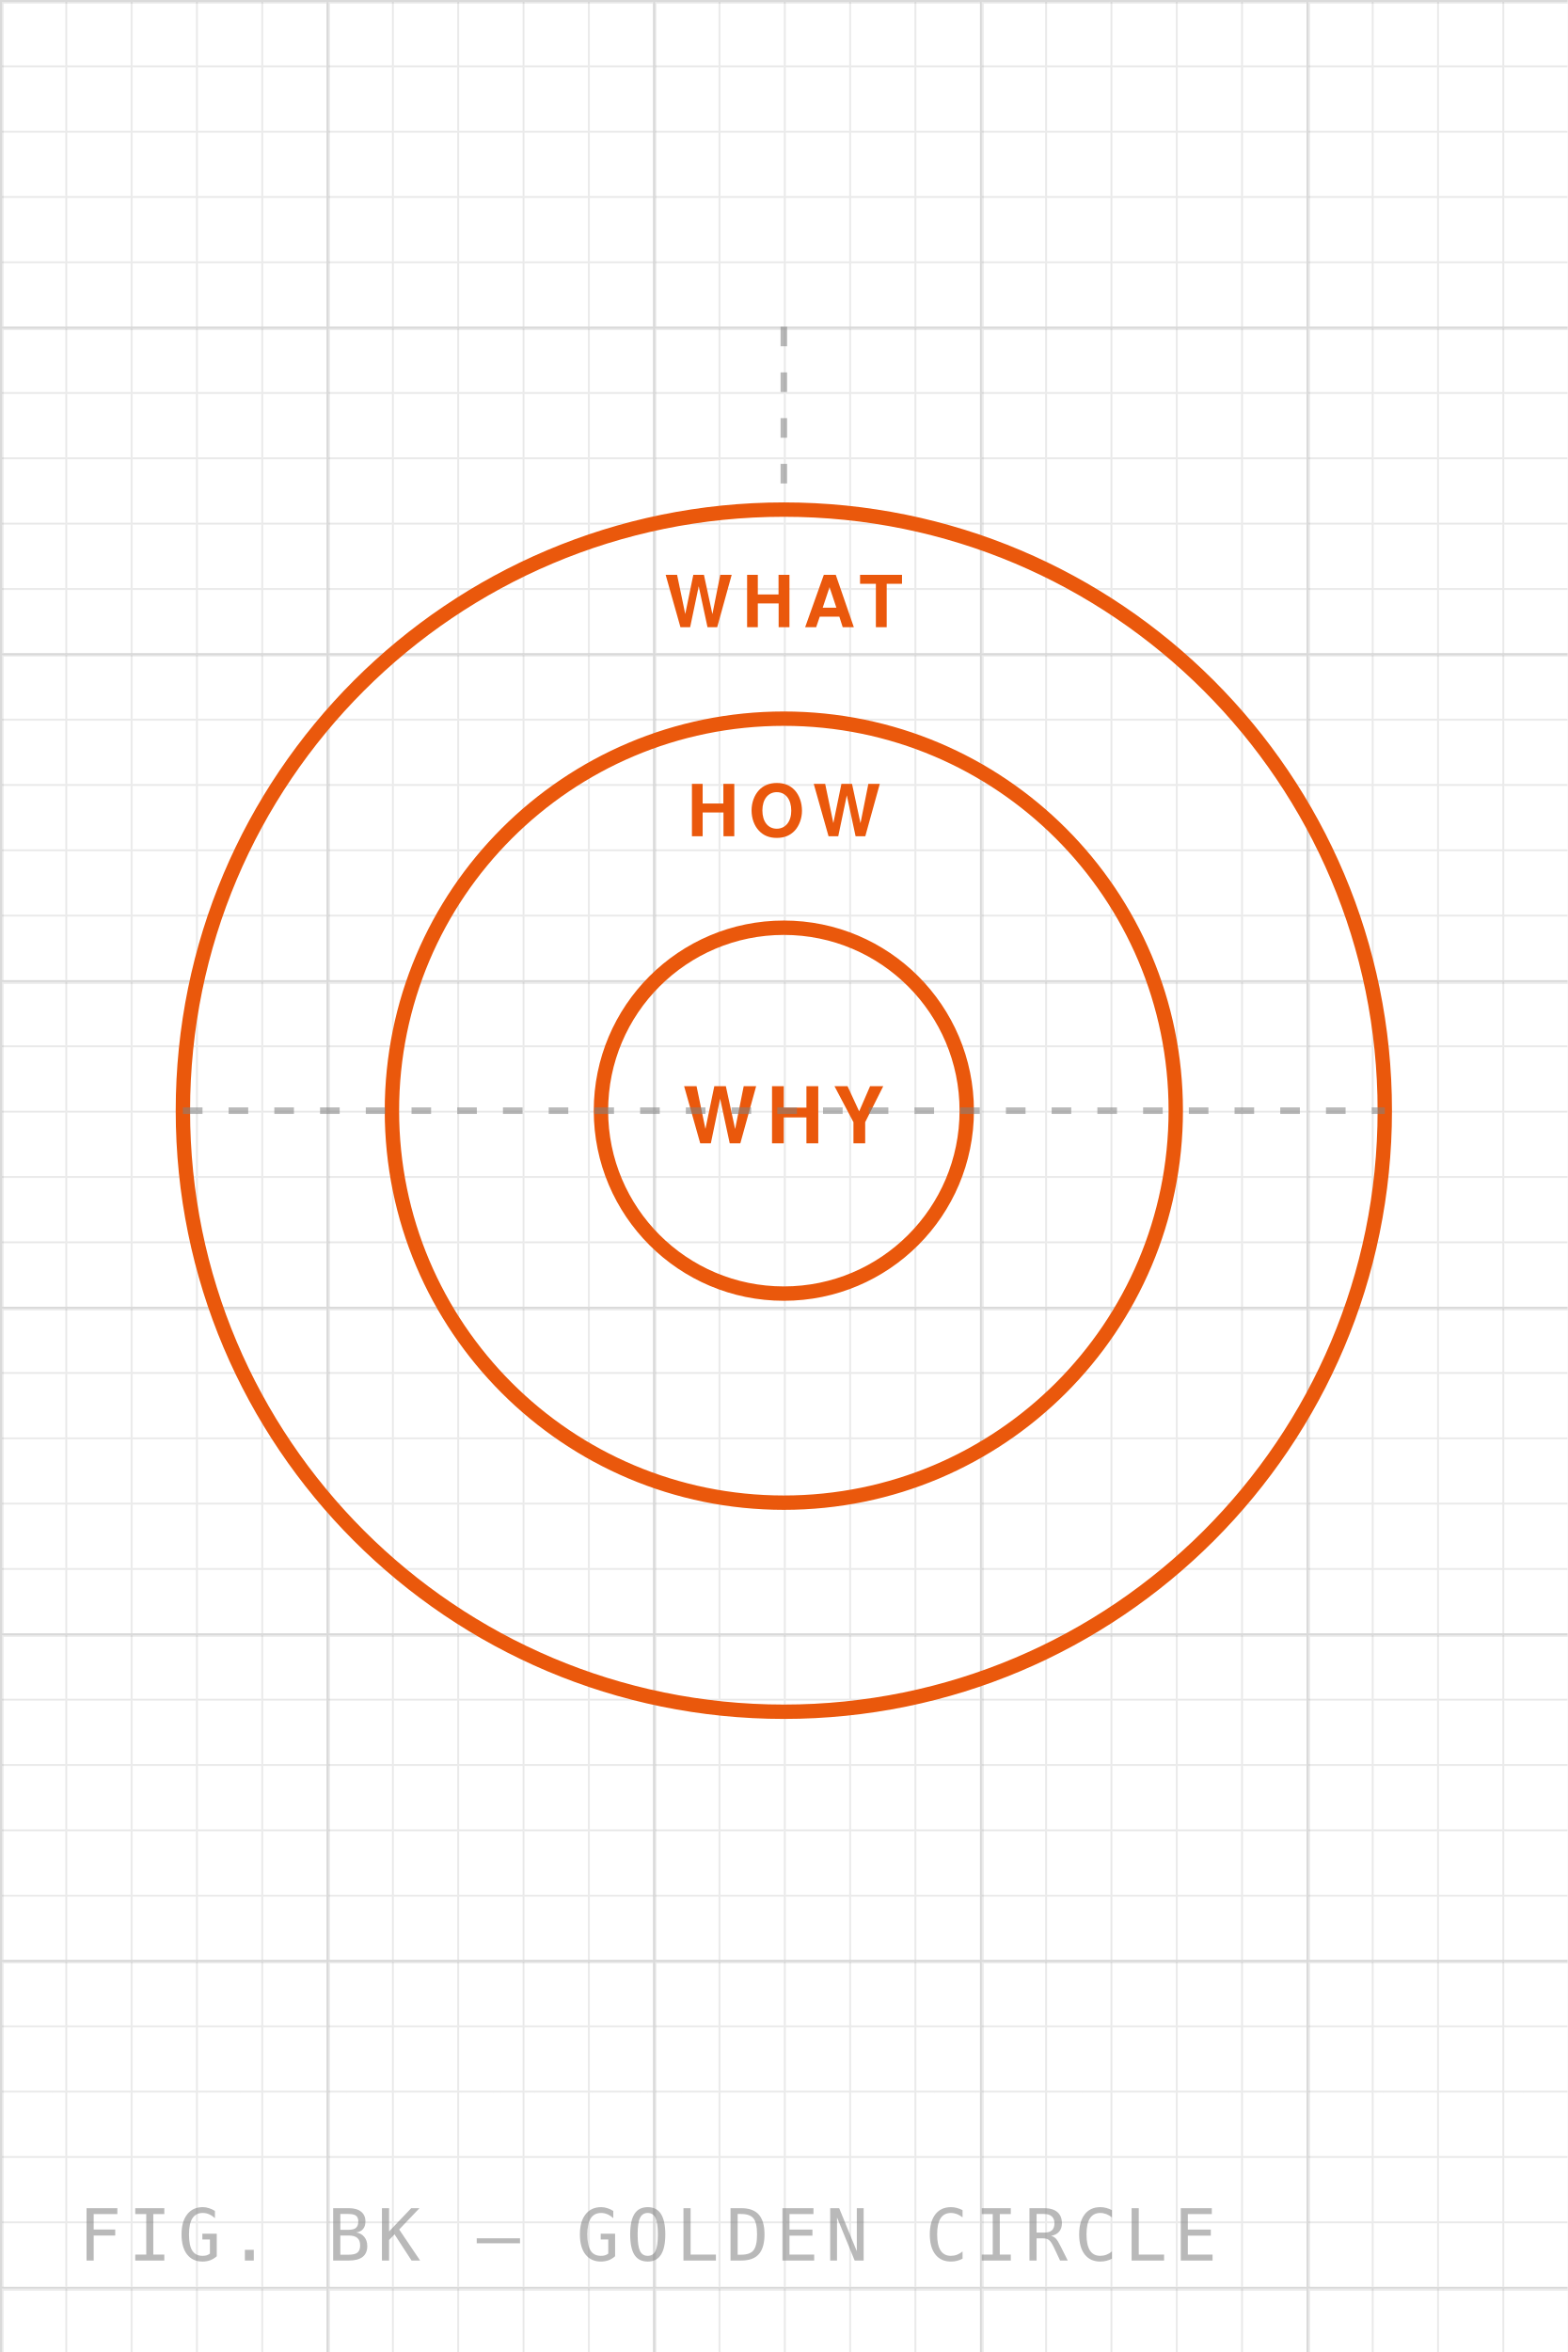
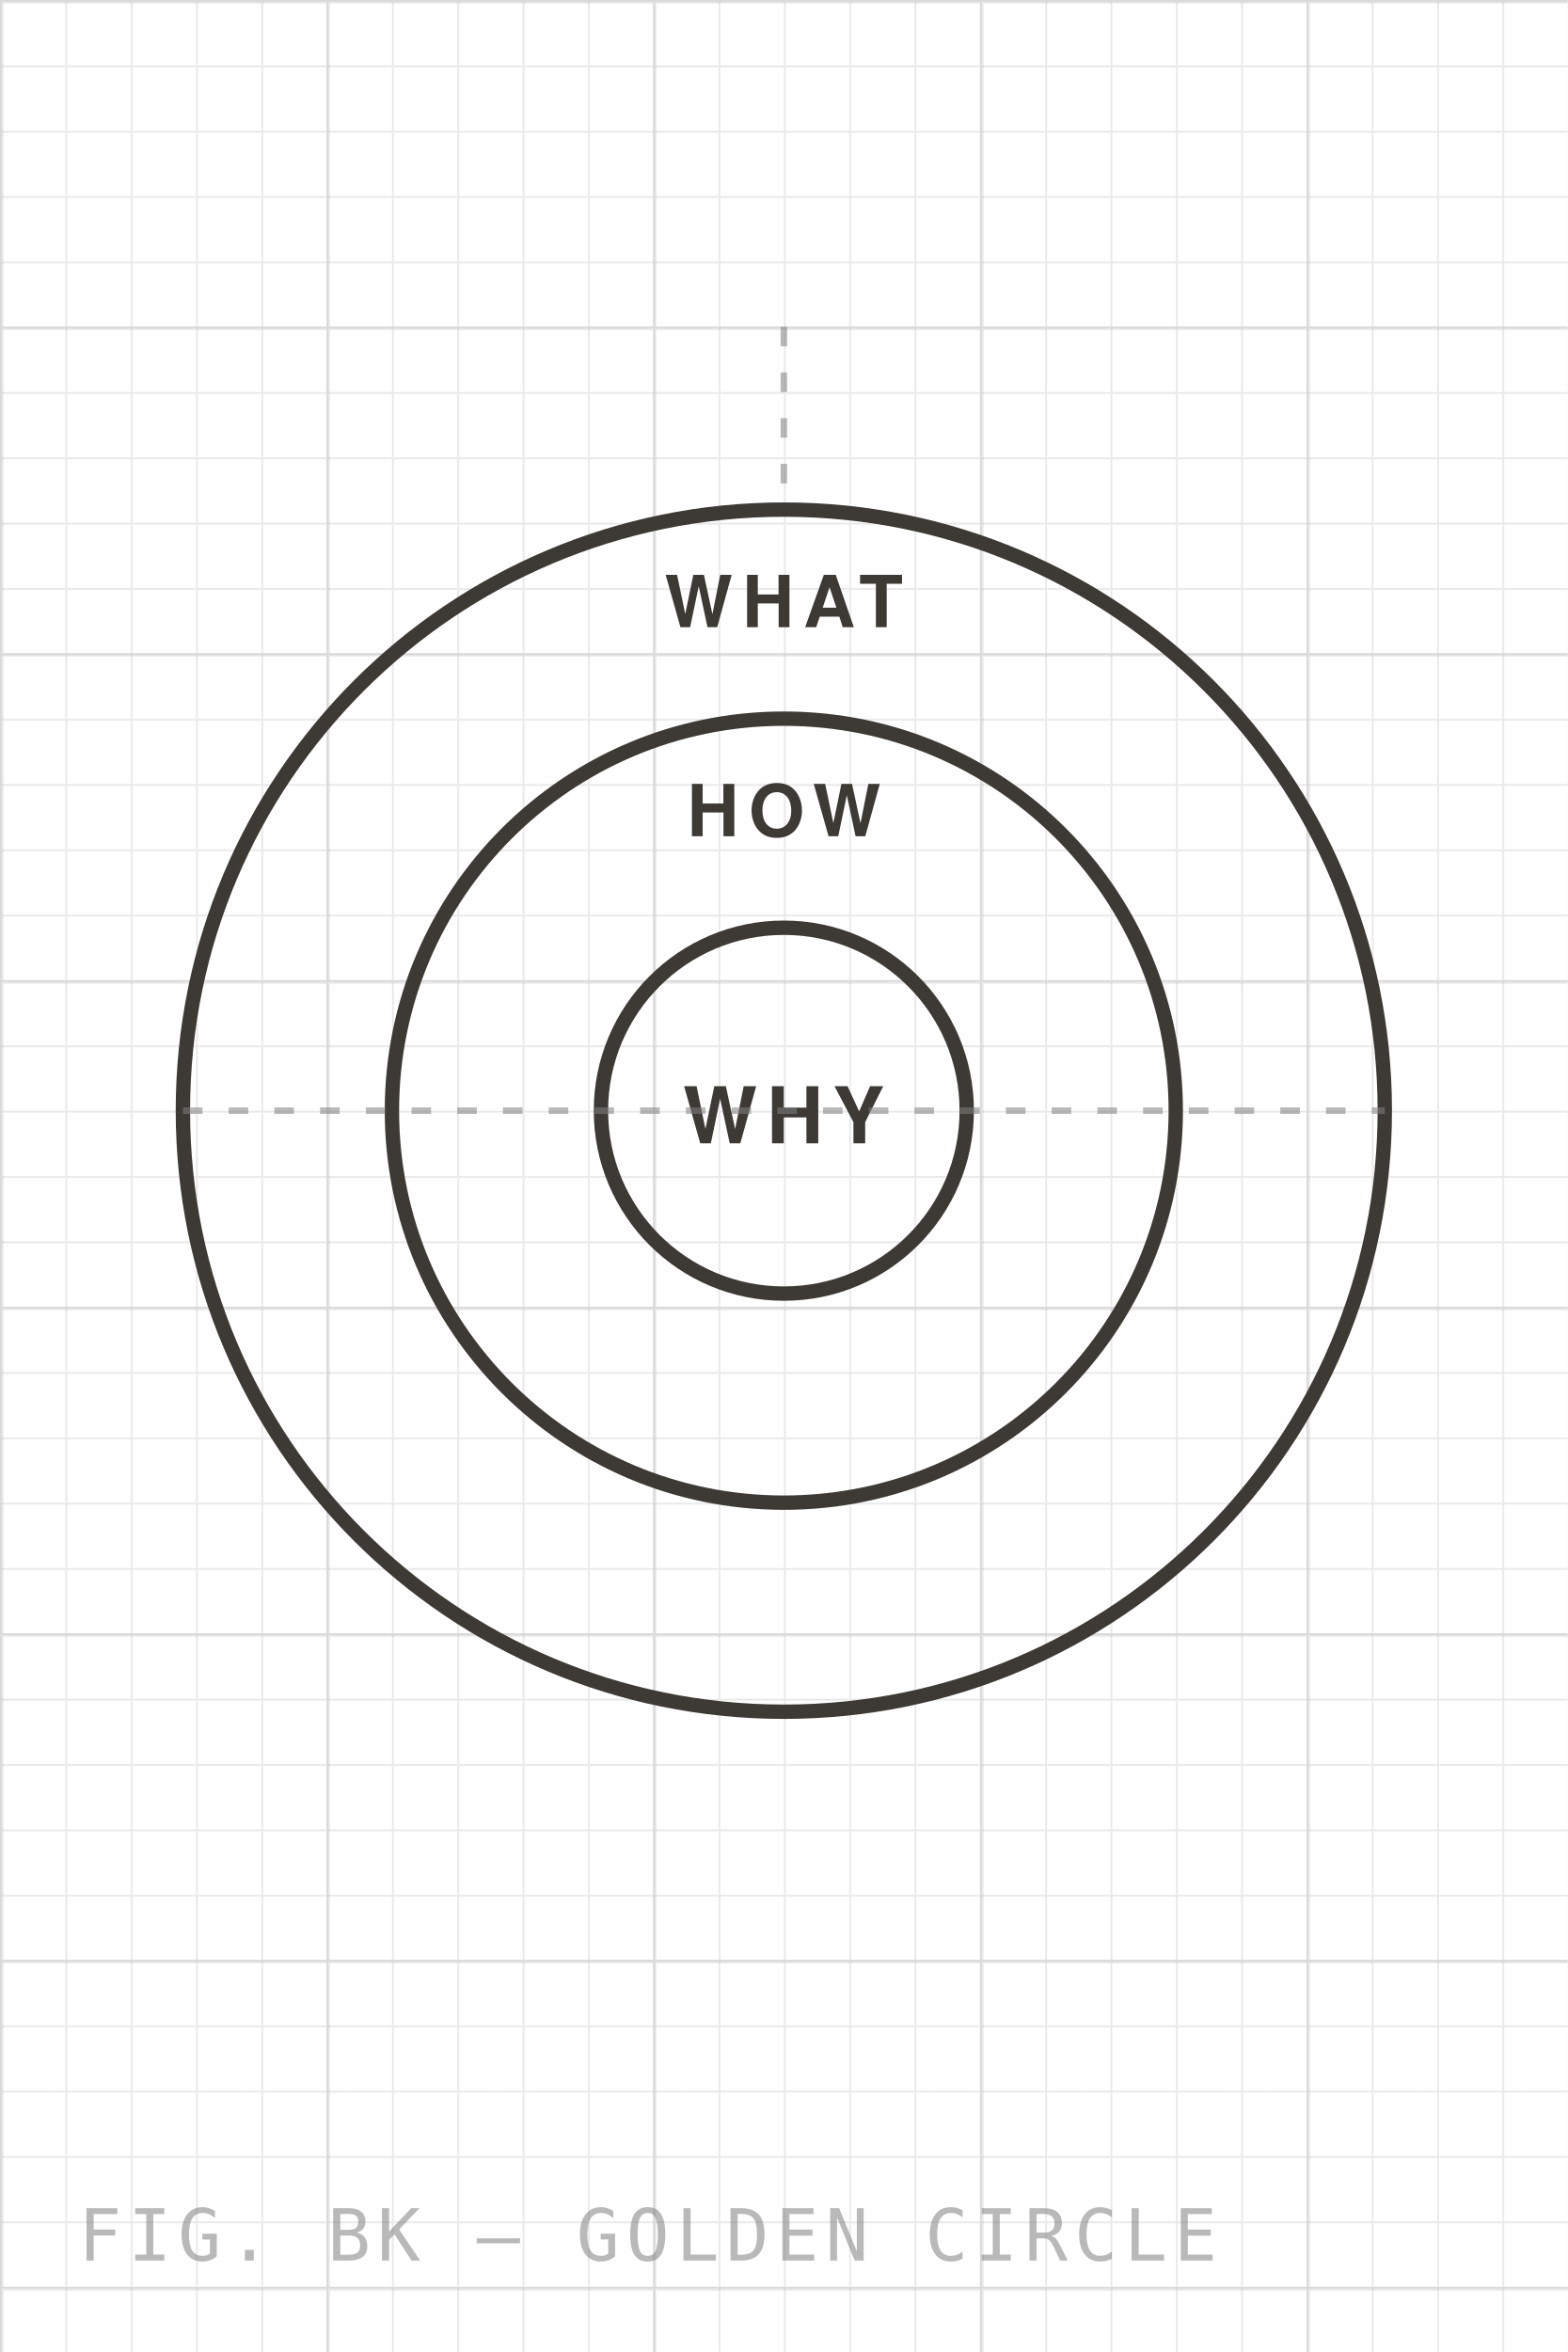
<svg xmlns="http://www.w3.org/2000/svg" viewBox="0 0 240 360" width="480" height="720">
  <defs>
    <pattern id="g" width="10" height="10" patternUnits="userSpaceOnUse">
      <path d="M10 0H0V10" fill="none" stroke="rgba(128,128,128,0.16)" stroke-width="0.6" />
    </pattern>
    <pattern id="G" width="50" height="50" patternUnits="userSpaceOnUse">
      <path d="M50 0H0V50" fill="none" stroke="rgba(128,128,128,0.16)" stroke-width="1.1" />
    </pattern>
  </defs>
  <rect width="240" height="360" fill="url(#g)" />
  <rect width="240" height="360" fill="url(#G)" />
-   <g fill="none" stroke="#ea580c" stroke-width="2.2" stroke-linecap="round" stroke-linejoin="round">
+   <g fill="none" stroke="#3d3a35" stroke-width="2.2" stroke-linecap="round" stroke-linejoin="round">
    <circle cx="120" cy="170" r="92" />
    <circle cx="120" cy="170" r="60" />
    <circle cx="120" cy="170" r="28" />
-     <text x="120" y="175" text-anchor="middle" font-family="ui-sans-serif, -apple-system, Helvetica, Arial, sans-serif" font-size="12" font-weight="700" letter-spacing="1.5" fill="#ea580c" stroke="none">WHY</text>
-     <text x="120" y="128" text-anchor="middle" font-family="ui-sans-serif, -apple-system, Helvetica, Arial, sans-serif" font-size="11" font-weight="600" letter-spacing="1.5" fill="#ea580c" stroke="none">HOW</text>
-     <text x="120" y="96" text-anchor="middle" font-family="ui-sans-serif, -apple-system, Helvetica, Arial, sans-serif" font-size="11" font-weight="600" letter-spacing="1.5" fill="#ea580c" stroke="none">WHAT</text>
+     <text x="120" y="175" text-anchor="middle" font-family="ui-sans-serif, -apple-system, Helvetica, Arial, sans-serif" font-size="12" font-weight="700" letter-spacing="1.5" fill="#3d3a35" stroke="none">WHY</text>
+     <text x="120" y="128" text-anchor="middle" font-family="ui-sans-serif, -apple-system, Helvetica, Arial, sans-serif" font-size="11" font-weight="600" letter-spacing="1.5" fill="#3d3a35" stroke="none">HOW</text>
+     <text x="120" y="96" text-anchor="middle" font-family="ui-sans-serif, -apple-system, Helvetica, Arial, sans-serif" font-size="11" font-weight="600" letter-spacing="1.5" fill="#3d3a35" stroke="none">WHAT</text>
  </g>
  <g fill="none" stroke="rgba(128,128,128,0.55)" stroke-width="1" stroke-dasharray="3 4">
    <path d="M120 50 V78 M28 170 H212" />
  </g>
  <text x="12" y="346" font-family="ui-monospace, SFMono-Regular, Menlo, monospace" font-size="11" letter-spacing="1" fill="rgba(128,128,128,0.55)">FIG. BK — GOLDEN CIRCLE</text>
</svg>
